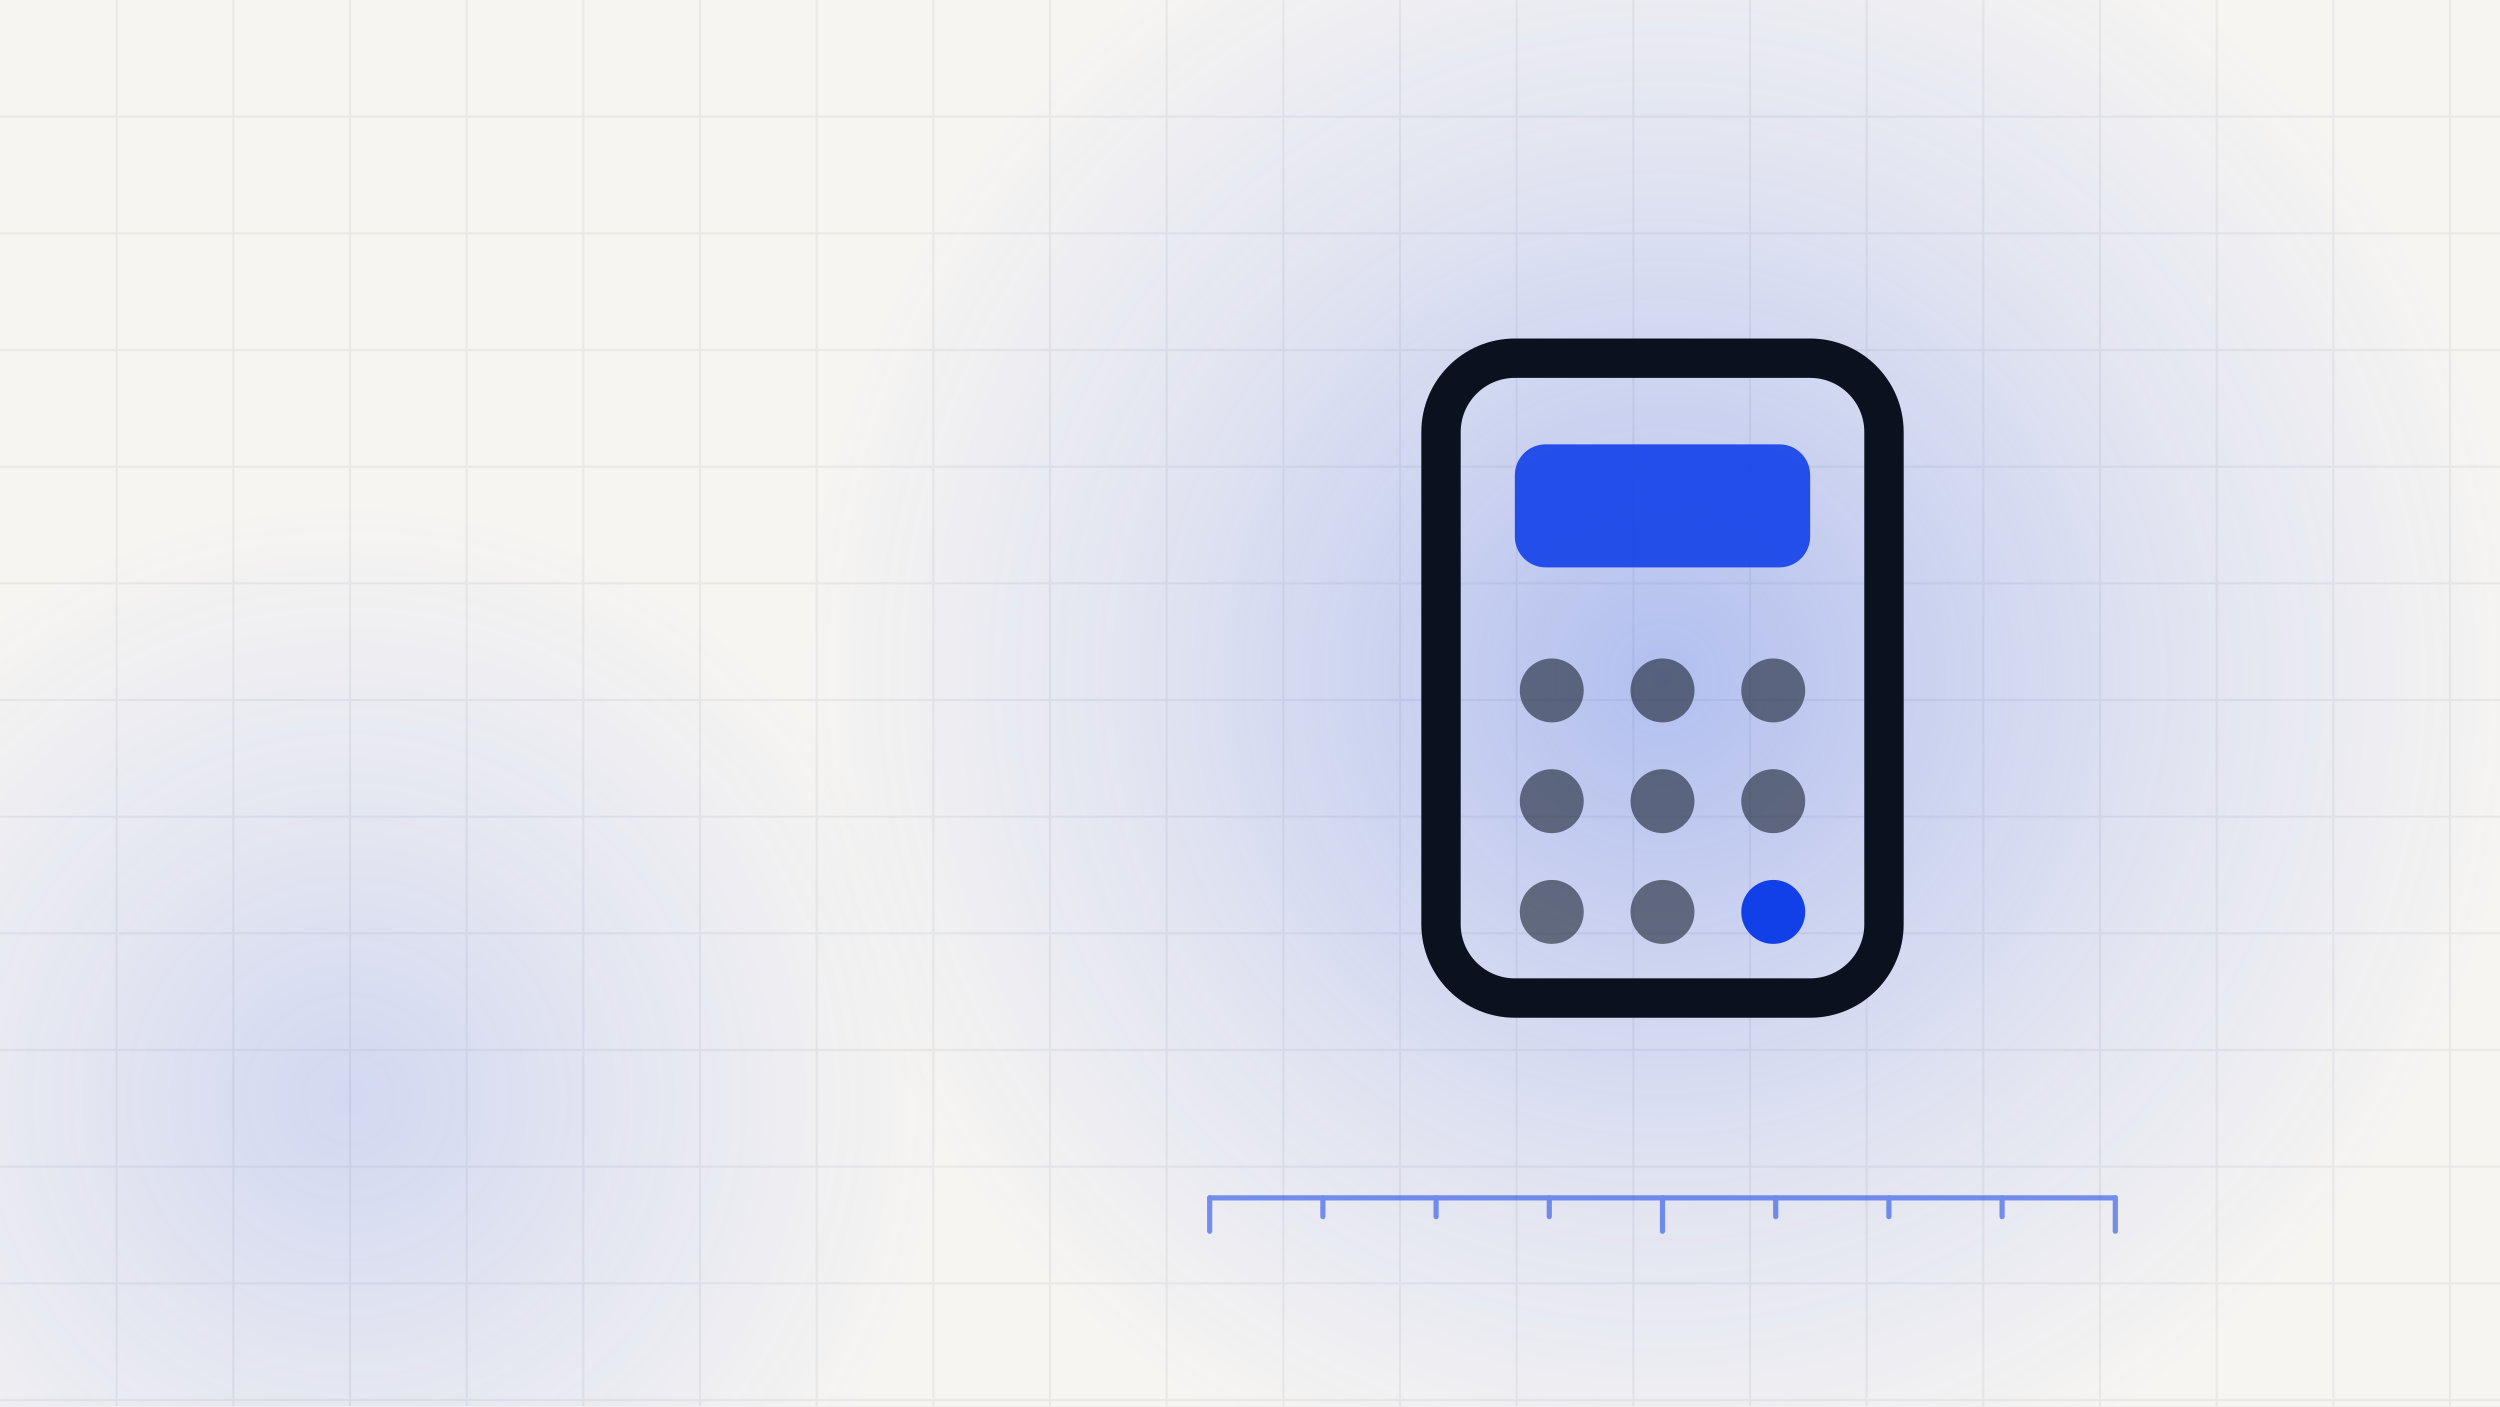
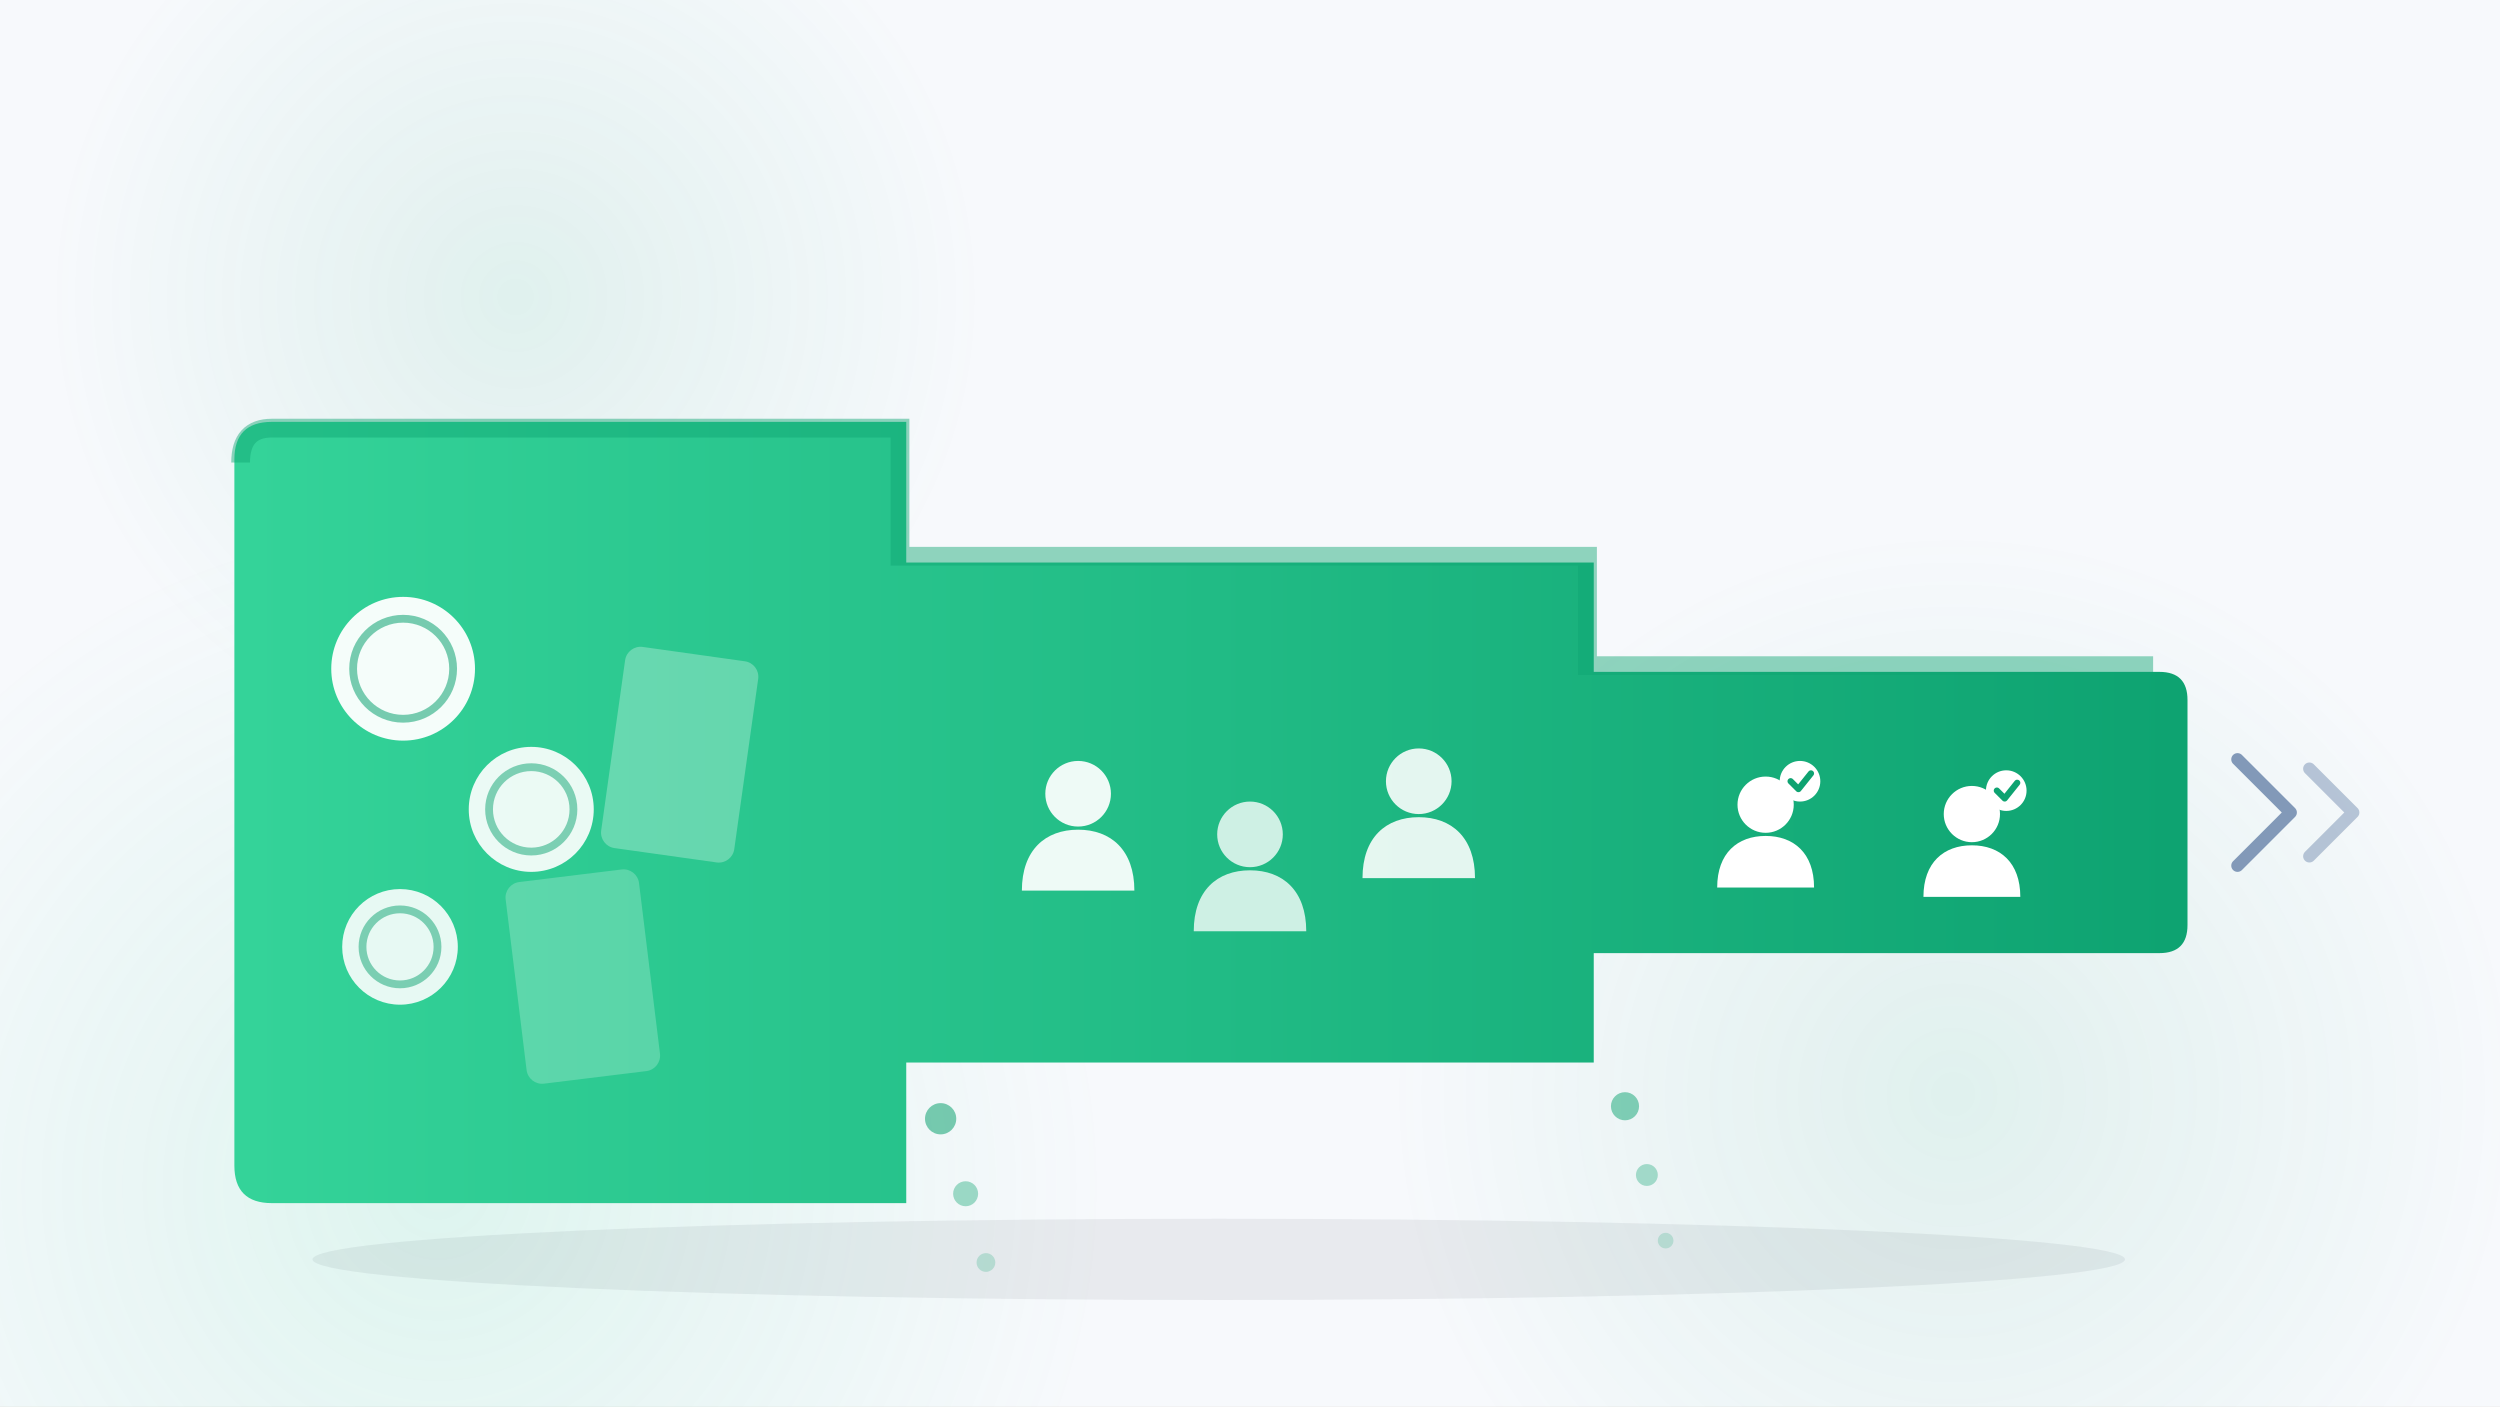
- <svg xmlns="http://www.w3.org/2000/svg" width="1200" height="675" viewBox="0 0 1200 675" role="img">
+ <svg xmlns="http://www.w3.org/2000/svg" viewBox="0 0 1600 900" width="1200" height="675">
  <defs>
-     <clipPath id="c">
-       <rect width="1200" height="675" />
-     </clipPath>
-     <radialGradient id="f" cx="50%" cy="50%" r="50%">
-       <stop offset="0%" stop-color="#1240E8" stop-opacity="0.30" />
-       <stop offset="55%" stop-color="#1240E8" stop-opacity="0.11" />
-       <stop offset="100%" stop-color="#1240E8" stop-opacity="0" />
+     <linearGradient id="acc" x1="0" y1="0" x2="1" y2="0">
+       <stop offset="0" stop-color="#34d399" />
+       <stop offset="1" stop-color="#0ea371" />
+     </linearGradient>
+     <radialGradient id="w1">
+       <stop offset="0" stop-color="#34d399" stop-opacity=".13" />
+       <stop offset="1" stop-color="#34d399" stop-opacity="0" />
    </radialGradient>
-     <radialGradient id="e" cx="50%" cy="50%" r="50%">
-       <stop offset="0%" stop-color="#1240E8" stop-opacity="0.16" />
-       <stop offset="100%" stop-color="#1240E8" stop-opacity="0" />
+     <radialGradient id="w2">
+       <stop offset="0" stop-color="#0ea371" stop-opacity=".10" />
+       <stop offset="1" stop-color="#0ea371" stop-opacity="0" />
    </radialGradient>
  </defs>
-   <g clip-path="url(#c)">
-     <rect width="1200" height="675" fill="#F7F5F2" />
-     <g stroke="#0A1220" stroke-width="1" opacity="0.055">
-       <line x1="56" y1="0" x2="56" y2="675" />
-       <line x1="112" y1="0" x2="112" y2="675" />
-       <line x1="168" y1="0" x2="168" y2="675" />
-       <line x1="224" y1="0" x2="224" y2="675" />
-       <line x1="280" y1="0" x2="280" y2="675" />
-       <line x1="336" y1="0" x2="336" y2="675" />
-       <line x1="392" y1="0" x2="392" y2="675" />
-       <line x1="448" y1="0" x2="448" y2="675" />
-       <line x1="504" y1="0" x2="504" y2="675" />
-       <line x1="560" y1="0" x2="560" y2="675" />
-       <line x1="616" y1="0" x2="616" y2="675" />
-       <line x1="672" y1="0" x2="672" y2="675" />
-       <line x1="728" y1="0" x2="728" y2="675" />
-       <line x1="784" y1="0" x2="784" y2="675" />
-       <line x1="840" y1="0" x2="840" y2="675" />
-       <line x1="896" y1="0" x2="896" y2="675" />
-       <line x1="952" y1="0" x2="952" y2="675" />
-       <line x1="1008" y1="0" x2="1008" y2="675" />
-       <line x1="1064" y1="0" x2="1064" y2="675" />
-       <line x1="1120" y1="0" x2="1120" y2="675" />
-       <line x1="1176" y1="0" x2="1176" y2="675" />
-       <line x1="0" y1="56" x2="1200" y2="56" />
-       <line x1="0" y1="112" x2="1200" y2="112" />
-       <line x1="0" y1="168" x2="1200" y2="168" />
-       <line x1="0" y1="224" x2="1200" y2="224" />
-       <line x1="0" y1="280" x2="1200" y2="280" />
-       <line x1="0" y1="336" x2="1200" y2="336" />
-       <line x1="0" y1="392" x2="1200" y2="392" />
-       <line x1="0" y1="448" x2="1200" y2="448" />
-       <line x1="0" y1="504" x2="1200" y2="504" />
-       <line x1="0" y1="560" x2="1200" y2="560" />
-       <line x1="0" y1="616" x2="1200" y2="616" />
-       <line x1="0" y1="672" x2="1200" y2="672" />
+   <rect width="1600" height="900" fill="#f7f9fc" />
+   <circle cx="280" cy="760" r="430" fill="url(#w1)" />
+   <circle cx="330" cy="190" r="300" fill="url(#w2)" />
+   <circle cx="1250" cy="700" r="360" fill="url(#w2)" />
+   <ellipse cx="780" cy="806" rx="580" ry="26" fill="#0e1a2e" opacity=".07" />
+   <path d="M 150,294 Q 150,270 174,270 H 580 V 360 H 1020 V 430 H 1382 Q 1400,430 1400,448 V 592 Q 1400,610 1382,610 H 1020 V 680 H 580 V 770 H 174 Q 150,770 150,746 Z" fill="url(#acc)" />
+   <path d="M 154,296 Q 154,274 174,274 H 576 V 356 H 1016 V 426 H 1378" fill="none" stroke="#0ea371" stroke-width="12" opacity=".45" />
+   <g>
+     <rect x="392" y="418" width="86" height="130" rx="10" fill="#ffffff" opacity=".28" transform="rotate(8 435 483)" />
+     <rect x="330" y="560" width="86" height="130" rx="10" fill="#ffffff" opacity=".22" transform="rotate(-7 373 625)" />
+     <circle cx="258" cy="428" r="46" fill="#ffffff" opacity=".95" />
+     <circle cx="258" cy="428" r="32" fill="none" stroke="#0ea371" stroke-width="5" opacity=".55" />
+     <circle cx="340" cy="518" r="40" fill="#ffffff" opacity=".9" />
+     <circle cx="340" cy="518" r="27" fill="none" stroke="#0ea371" stroke-width="5" opacity=".5" />
+     <circle cx="256" cy="606" r="37" fill="#ffffff" opacity=".88" />
+     <circle cx="256" cy="606" r="24" fill="none" stroke="#0ea371" stroke-width="5" opacity=".5" />
+   </g>
+   <g fill="#ffffff">
+     <g transform="translate(690 540)" opacity=".92">
+       <circle cy="-32" r="21" />
+       <path d="M -36,30 C -36,4 -21,-9 0,-9 C 21,-9 36,4 36,30 Z" />
    </g>
-     <circle cx="168" cy="526.5" r="283.5" fill="url(#e)" />
-     <circle cx="798" cy="325.5" r="411.75" fill="url(#f)" />
-     <g stroke="#1240E8" stroke-width="2.5" opacity="0.55" stroke-linecap="round">
-       <line x1="580.65" y1="574.98" x2="580.65" y2="590.98" />
-       <line x1="634.987" y1="574.98" x2="634.987" y2="583.98" />
-       <line x1="689.325" y1="574.98" x2="689.325" y2="583.98" />
-       <line x1="743.662" y1="574.98" x2="743.662" y2="583.98" />
-       <line x1="798" y1="574.98" x2="798" y2="590.98" />
-       <line x1="852.337" y1="574.98" x2="852.337" y2="583.98" />
-       <line x1="906.675" y1="574.98" x2="906.675" y2="583.98" />
-       <line x1="961.013" y1="574.98" x2="961.013" y2="583.98" />
-       <line x1="1015.35" y1="574.98" x2="1015.35" y2="590.98" />
-       <line x1="580.65" y1="574.98" x2="1015.35" y2="574.98" />
+     <g transform="translate(800 566)" opacity=".78">
+       <circle cy="-32" r="21" />
+       <path d="M -36,30 C -36,4 -21,-9 0,-9 C 21,-9 36,4 36,30 Z" />
    </g>
-     <g transform="translate(609 136.5) scale(5.90625)">
-       <rect x="14" y="6" width="36" height="52" rx="6" fill="none" stroke="#0A1220" stroke-width="3.2" />
-       <rect x="20" y="13" width="24" height="10" rx="2.5" fill="#1240E8" opacity="0.9" />
-       <circle cx="23" cy="33" r="2.6" fill="#0A1220" opacity="0.55" />
-       <circle cx="32" cy="33" r="2.6" fill="#0A1220" opacity="0.55" />
-       <circle cx="41" cy="33" r="2.6" fill="#0A1220" opacity="0.55" />
-       <circle cx="23" cy="42" r="2.6" fill="#0A1220" opacity="0.55" />
-       <circle cx="32" cy="42" r="2.6" fill="#0A1220" opacity="0.55" />
-       <circle cx="41" cy="42" r="2.6" fill="#0A1220" opacity="0.55" />
-       <circle cx="23" cy="51" r="2.6" fill="#0A1220" opacity="0.55" />
-       <circle cx="32" cy="51" r="2.6" fill="#0A1220" opacity="0.55" />
-       <circle cx="41" cy="51" r="2.6" fill="#1240E8" opacity="1" />
+     <g transform="translate(908 532)" opacity=".88">
+       <circle cy="-32" r="21" />
+       <path d="M -36,30 C -36,4 -21,-9 0,-9 C 21,-9 36,4 36,30 Z" />
    </g>
  </g>
+   <g>
+     <g transform="translate(1130 542)">
+       <circle cy="-27" r="18" fill="#ffffff" />
+       <path d="M -31,26 C -31,4 -18,-7 0,-7 C 18,-7 31,4 31,26 Z" fill="#ffffff" />
+       <circle cx="22" cy="-42" r="13" fill="#ffffff" />
+       <path d="M 16,-42 L 21,-37 L 29,-47" fill="none" stroke="#0ea371" stroke-width="4" stroke-linecap="round" stroke-linejoin="round" />
+     </g>
+     <g transform="translate(1262 548)">
+       <circle cy="-27" r="18" fill="#ffffff" />
+       <path d="M -31,26 C -31,4 -18,-7 0,-7 C 18,-7 31,4 31,26 Z" fill="#ffffff" />
+       <circle cx="22" cy="-42" r="13" fill="#ffffff" />
+       <path d="M 16,-42 L 21,-37 L 29,-47" fill="none" stroke="#0ea371" stroke-width="4" stroke-linecap="round" stroke-linejoin="round" />
+     </g>
+   </g>
+   <g fill="#0ea371">
+     <circle cx="602" cy="716" r="10" opacity=".55" />
+     <circle cx="618" cy="764" r="8" opacity=".38" />
+     <circle cx="631" cy="808" r="6" opacity=".22" />
+     <circle cx="1040" cy="708" r="9" opacity=".5" />
+     <circle cx="1054" cy="752" r="7" opacity=".34" />
+     <circle cx="1066" cy="794" r="5" opacity=".2" />
+   </g>
+   <g fill="none" stroke="#8299b8" stroke-width="8" stroke-linecap="round" stroke-linejoin="round">
+     <path d="M 1432,486 L 1466,520 L 1432,554" />
+     <path d="M 1478,492 L 1506,520 L 1478,548" opacity=".55" />
+   </g>
</svg>
